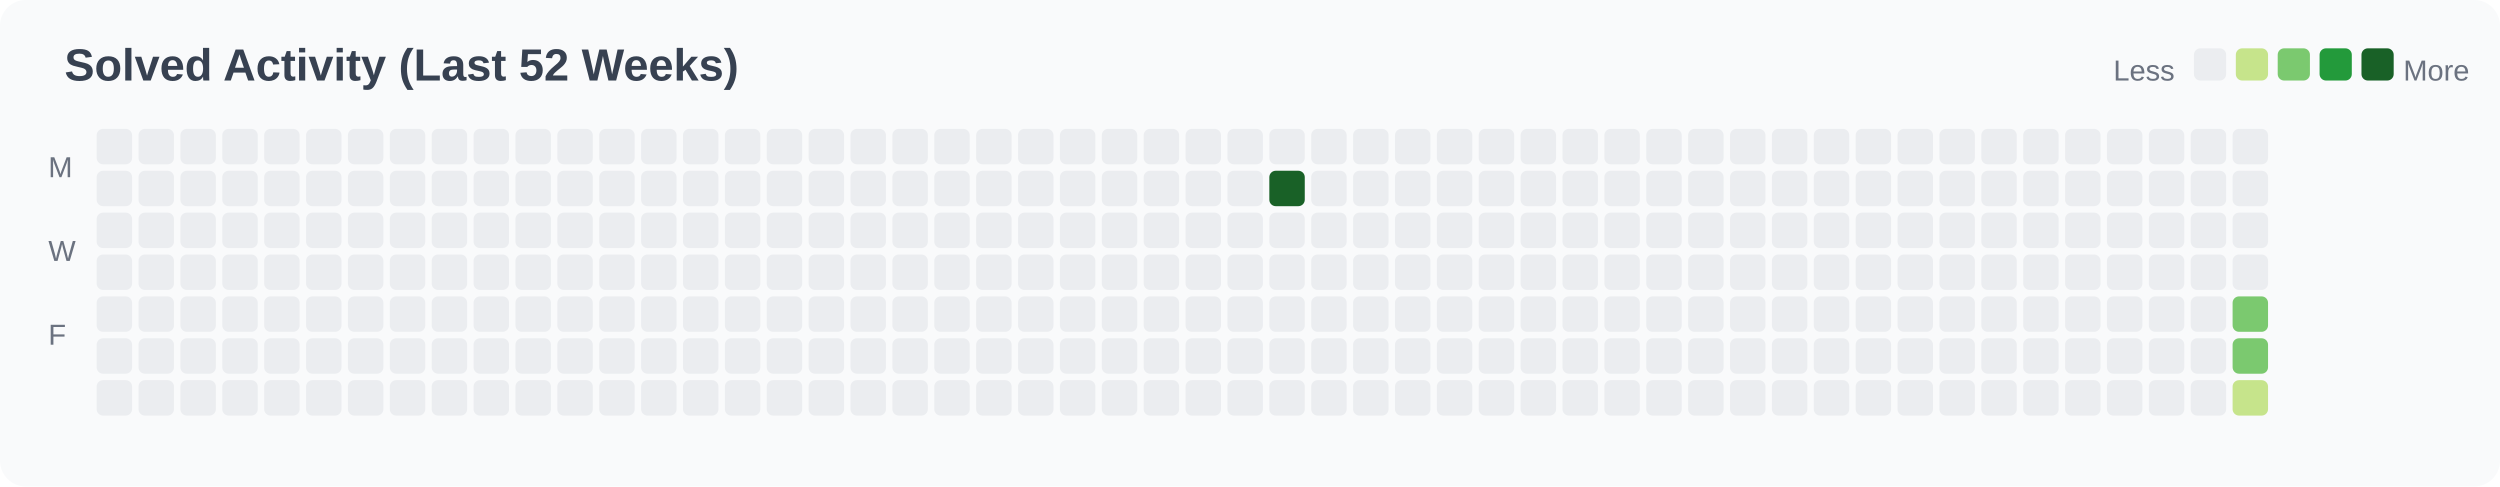
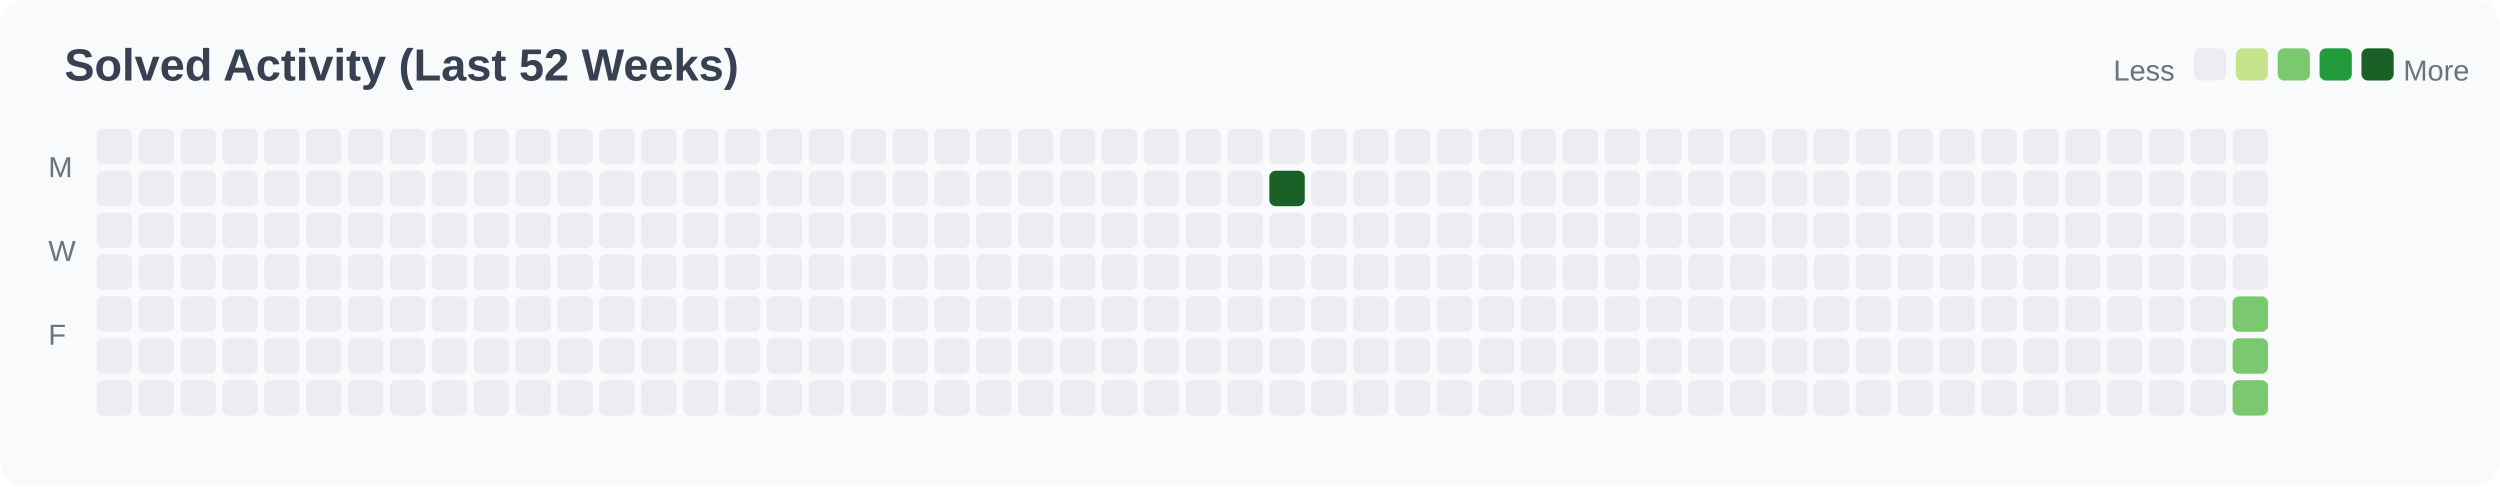
<svg xmlns="http://www.w3.org/2000/svg" width="776" height="151" viewBox="0 0 776 151">
  <style>
    .bg-panel { fill: #f9fafb; }
    .text-primary { fill: #374151; }
    .text-secondary { fill: #6b7280; }
    .activity-0 { fill: #ebedf0; }
    .activity-1 { fill: #c6e48b; }
    .activity-2 { fill: #7bc96f; }
    .activity-3 { fill: #239a3b; }
    .activity-4 { fill: #196127; }

    @media (prefers-color-scheme: dark) {
      .bg-panel { fill: #1f2937; }
      .text-primary { fill: #f9fafb; }
      .text-secondary { fill: #9ca3af; }
      .activity-0 { fill: #374151; }
      .activity-1 { fill: #365314; }
      .activity-2 { fill: #4d7c0f; }
      .activity-3 { fill: #65a30d; }
      .activity-4 { fill: #84cc16; }
    }
  </style>
  <rect width="776" height="151" class="bg-panel" rx="8" />
  <text x="20" y="25" font-family="Arial, sans-serif" font-size="14" font-weight="bold" class="text-primary">
    Solved Activity (Last 52 Weeks)
  </text>
  <text x="15" y="55" font-family="Arial, sans-serif" font-size="9" class="text-secondary">M</text>
  <text x="15" y="81" font-family="Arial, sans-serif" font-size="9" class="text-secondary">W</text>
  <text x="15" y="107" font-family="Arial, sans-serif" font-size="9" class="text-secondary">F</text>
  <rect x="30" y="40" width="11" height="11" class="activity-0" rx="2" />
  <rect x="30" y="53" width="11" height="11" class="activity-0" rx="2" />
  <rect x="30" y="66" width="11" height="11" class="activity-0" rx="2" />
  <rect x="30" y="79" width="11" height="11" class="activity-0" rx="2" />
  <rect x="30" y="92" width="11" height="11" class="activity-0" rx="2" />
  <rect x="30" y="105" width="11" height="11" class="activity-0" rx="2" />
  <rect x="30" y="118" width="11" height="11" class="activity-0" rx="2" />
  <rect x="43" y="40" width="11" height="11" class="activity-0" rx="2" />
  <rect x="43" y="53" width="11" height="11" class="activity-0" rx="2" />
  <rect x="43" y="66" width="11" height="11" class="activity-0" rx="2" />
  <rect x="43" y="79" width="11" height="11" class="activity-0" rx="2" />
  <rect x="43" y="92" width="11" height="11" class="activity-0" rx="2" />
  <rect x="43" y="105" width="11" height="11" class="activity-0" rx="2" />
  <rect x="43" y="118" width="11" height="11" class="activity-0" rx="2" />
  <rect x="56" y="40" width="11" height="11" class="activity-0" rx="2" />
  <rect x="56" y="53" width="11" height="11" class="activity-0" rx="2" />
  <rect x="56" y="66" width="11" height="11" class="activity-0" rx="2" />
  <rect x="56" y="79" width="11" height="11" class="activity-0" rx="2" />
  <rect x="56" y="92" width="11" height="11" class="activity-0" rx="2" />
  <rect x="56" y="105" width="11" height="11" class="activity-0" rx="2" />
  <rect x="56" y="118" width="11" height="11" class="activity-0" rx="2" />
  <rect x="69" y="40" width="11" height="11" class="activity-0" rx="2" />
  <rect x="69" y="53" width="11" height="11" class="activity-0" rx="2" />
  <rect x="69" y="66" width="11" height="11" class="activity-0" rx="2" />
  <rect x="69" y="79" width="11" height="11" class="activity-0" rx="2" />
  <rect x="69" y="92" width="11" height="11" class="activity-0" rx="2" />
  <rect x="69" y="105" width="11" height="11" class="activity-0" rx="2" />
  <rect x="69" y="118" width="11" height="11" class="activity-0" rx="2" />
  <rect x="82" y="40" width="11" height="11" class="activity-0" rx="2" />
  <rect x="82" y="53" width="11" height="11" class="activity-0" rx="2" />
  <rect x="82" y="66" width="11" height="11" class="activity-0" rx="2" />
  <rect x="82" y="79" width="11" height="11" class="activity-0" rx="2" />
  <rect x="82" y="92" width="11" height="11" class="activity-0" rx="2" />
  <rect x="82" y="105" width="11" height="11" class="activity-0" rx="2" />
  <rect x="82" y="118" width="11" height="11" class="activity-0" rx="2" />
  <rect x="95" y="40" width="11" height="11" class="activity-0" rx="2" />
  <rect x="95" y="53" width="11" height="11" class="activity-0" rx="2" />
  <rect x="95" y="66" width="11" height="11" class="activity-0" rx="2" />
  <rect x="95" y="79" width="11" height="11" class="activity-0" rx="2" />
  <rect x="95" y="92" width="11" height="11" class="activity-0" rx="2" />
  <rect x="95" y="105" width="11" height="11" class="activity-0" rx="2" />
  <rect x="95" y="118" width="11" height="11" class="activity-0" rx="2" />
  <rect x="108" y="40" width="11" height="11" class="activity-0" rx="2" />
  <rect x="108" y="53" width="11" height="11" class="activity-0" rx="2" />
  <rect x="108" y="66" width="11" height="11" class="activity-0" rx="2" />
  <rect x="108" y="79" width="11" height="11" class="activity-0" rx="2" />
  <rect x="108" y="92" width="11" height="11" class="activity-0" rx="2" />
  <rect x="108" y="105" width="11" height="11" class="activity-0" rx="2" />
  <rect x="108" y="118" width="11" height="11" class="activity-0" rx="2" />
  <rect x="121" y="40" width="11" height="11" class="activity-0" rx="2" />
  <rect x="121" y="53" width="11" height="11" class="activity-0" rx="2" />
  <rect x="121" y="66" width="11" height="11" class="activity-0" rx="2" />
  <rect x="121" y="79" width="11" height="11" class="activity-0" rx="2" />
  <rect x="121" y="92" width="11" height="11" class="activity-0" rx="2" />
  <rect x="121" y="105" width="11" height="11" class="activity-0" rx="2" />
  <rect x="121" y="118" width="11" height="11" class="activity-0" rx="2" />
  <rect x="134" y="40" width="11" height="11" class="activity-0" rx="2" />
  <rect x="134" y="53" width="11" height="11" class="activity-0" rx="2" />
  <rect x="134" y="66" width="11" height="11" class="activity-0" rx="2" />
  <rect x="134" y="79" width="11" height="11" class="activity-0" rx="2" />
  <rect x="134" y="92" width="11" height="11" class="activity-0" rx="2" />
  <rect x="134" y="105" width="11" height="11" class="activity-0" rx="2" />
  <rect x="134" y="118" width="11" height="11" class="activity-0" rx="2" />
  <rect x="147" y="40" width="11" height="11" class="activity-0" rx="2" />
  <rect x="147" y="53" width="11" height="11" class="activity-0" rx="2" />
  <rect x="147" y="66" width="11" height="11" class="activity-0" rx="2" />
  <rect x="147" y="79" width="11" height="11" class="activity-0" rx="2" />
  <rect x="147" y="92" width="11" height="11" class="activity-0" rx="2" />
  <rect x="147" y="105" width="11" height="11" class="activity-0" rx="2" />
  <rect x="147" y="118" width="11" height="11" class="activity-0" rx="2" />
  <rect x="160" y="40" width="11" height="11" class="activity-0" rx="2" />
  <rect x="160" y="53" width="11" height="11" class="activity-0" rx="2" />
  <rect x="160" y="66" width="11" height="11" class="activity-0" rx="2" />
  <rect x="160" y="79" width="11" height="11" class="activity-0" rx="2" />
  <rect x="160" y="92" width="11" height="11" class="activity-0" rx="2" />
  <rect x="160" y="105" width="11" height="11" class="activity-0" rx="2" />
  <rect x="160" y="118" width="11" height="11" class="activity-0" rx="2" />
  <rect x="173" y="40" width="11" height="11" class="activity-0" rx="2" />
  <rect x="173" y="53" width="11" height="11" class="activity-0" rx="2" />
  <rect x="173" y="66" width="11" height="11" class="activity-0" rx="2" />
  <rect x="173" y="79" width="11" height="11" class="activity-0" rx="2" />
  <rect x="173" y="92" width="11" height="11" class="activity-0" rx="2" />
  <rect x="173" y="105" width="11" height="11" class="activity-0" rx="2" />
  <rect x="173" y="118" width="11" height="11" class="activity-0" rx="2" />
  <rect x="186" y="40" width="11" height="11" class="activity-0" rx="2" />
  <rect x="186" y="53" width="11" height="11" class="activity-0" rx="2" />
  <rect x="186" y="66" width="11" height="11" class="activity-0" rx="2" />
  <rect x="186" y="79" width="11" height="11" class="activity-0" rx="2" />
  <rect x="186" y="92" width="11" height="11" class="activity-0" rx="2" />
  <rect x="186" y="105" width="11" height="11" class="activity-0" rx="2" />
  <rect x="186" y="118" width="11" height="11" class="activity-0" rx="2" />
  <rect x="199" y="40" width="11" height="11" class="activity-0" rx="2" />
  <rect x="199" y="53" width="11" height="11" class="activity-0" rx="2" />
  <rect x="199" y="66" width="11" height="11" class="activity-0" rx="2" />
  <rect x="199" y="79" width="11" height="11" class="activity-0" rx="2" />
  <rect x="199" y="92" width="11" height="11" class="activity-0" rx="2" />
  <rect x="199" y="105" width="11" height="11" class="activity-0" rx="2" />
  <rect x="199" y="118" width="11" height="11" class="activity-0" rx="2" />
  <rect x="212" y="40" width="11" height="11" class="activity-0" rx="2" />
  <rect x="212" y="53" width="11" height="11" class="activity-0" rx="2" />
  <rect x="212" y="66" width="11" height="11" class="activity-0" rx="2" />
  <rect x="212" y="79" width="11" height="11" class="activity-0" rx="2" />
  <rect x="212" y="92" width="11" height="11" class="activity-0" rx="2" />
  <rect x="212" y="105" width="11" height="11" class="activity-0" rx="2" />
  <rect x="212" y="118" width="11" height="11" class="activity-0" rx="2" />
  <rect x="225" y="40" width="11" height="11" class="activity-0" rx="2" />
  <rect x="225" y="53" width="11" height="11" class="activity-0" rx="2" />
  <rect x="225" y="66" width="11" height="11" class="activity-0" rx="2" />
  <rect x="225" y="79" width="11" height="11" class="activity-0" rx="2" />
  <rect x="225" y="92" width="11" height="11" class="activity-0" rx="2" />
  <rect x="225" y="105" width="11" height="11" class="activity-0" rx="2" />
  <rect x="225" y="118" width="11" height="11" class="activity-0" rx="2" />
  <rect x="238" y="40" width="11" height="11" class="activity-0" rx="2" />
  <rect x="238" y="53" width="11" height="11" class="activity-0" rx="2" />
  <rect x="238" y="66" width="11" height="11" class="activity-0" rx="2" />
  <rect x="238" y="79" width="11" height="11" class="activity-0" rx="2" />
  <rect x="238" y="92" width="11" height="11" class="activity-0" rx="2" />
  <rect x="238" y="105" width="11" height="11" class="activity-0" rx="2" />
  <rect x="238" y="118" width="11" height="11" class="activity-0" rx="2" />
  <rect x="251" y="40" width="11" height="11" class="activity-0" rx="2" />
  <rect x="251" y="53" width="11" height="11" class="activity-0" rx="2" />
  <rect x="251" y="66" width="11" height="11" class="activity-0" rx="2" />
  <rect x="251" y="79" width="11" height="11" class="activity-0" rx="2" />
  <rect x="251" y="92" width="11" height="11" class="activity-0" rx="2" />
  <rect x="251" y="105" width="11" height="11" class="activity-0" rx="2" />
  <rect x="251" y="118" width="11" height="11" class="activity-0" rx="2" />
  <rect x="264" y="40" width="11" height="11" class="activity-0" rx="2" />
  <rect x="264" y="53" width="11" height="11" class="activity-0" rx="2" />
  <rect x="264" y="66" width="11" height="11" class="activity-0" rx="2" />
  <rect x="264" y="79" width="11" height="11" class="activity-0" rx="2" />
  <rect x="264" y="92" width="11" height="11" class="activity-0" rx="2" />
  <rect x="264" y="105" width="11" height="11" class="activity-0" rx="2" />
  <rect x="264" y="118" width="11" height="11" class="activity-0" rx="2" />
  <rect x="277" y="40" width="11" height="11" class="activity-0" rx="2" />
  <rect x="277" y="53" width="11" height="11" class="activity-0" rx="2" />
  <rect x="277" y="66" width="11" height="11" class="activity-0" rx="2" />
  <rect x="277" y="79" width="11" height="11" class="activity-0" rx="2" />
  <rect x="277" y="92" width="11" height="11" class="activity-0" rx="2" />
  <rect x="277" y="105" width="11" height="11" class="activity-0" rx="2" />
  <rect x="277" y="118" width="11" height="11" class="activity-0" rx="2" />
  <rect x="290" y="40" width="11" height="11" class="activity-0" rx="2" />
  <rect x="290" y="53" width="11" height="11" class="activity-0" rx="2" />
  <rect x="290" y="66" width="11" height="11" class="activity-0" rx="2" />
  <rect x="290" y="79" width="11" height="11" class="activity-0" rx="2" />
  <rect x="290" y="92" width="11" height="11" class="activity-0" rx="2" />
  <rect x="290" y="105" width="11" height="11" class="activity-0" rx="2" />
  <rect x="290" y="118" width="11" height="11" class="activity-0" rx="2" />
  <rect x="303" y="40" width="11" height="11" class="activity-0" rx="2" />
  <rect x="303" y="53" width="11" height="11" class="activity-0" rx="2" />
  <rect x="303" y="66" width="11" height="11" class="activity-0" rx="2" />
  <rect x="303" y="79" width="11" height="11" class="activity-0" rx="2" />
  <rect x="303" y="92" width="11" height="11" class="activity-0" rx="2" />
  <rect x="303" y="105" width="11" height="11" class="activity-0" rx="2" />
  <rect x="303" y="118" width="11" height="11" class="activity-0" rx="2" />
  <rect x="316" y="40" width="11" height="11" class="activity-0" rx="2" />
  <rect x="316" y="53" width="11" height="11" class="activity-0" rx="2" />
  <rect x="316" y="66" width="11" height="11" class="activity-0" rx="2" />
  <rect x="316" y="79" width="11" height="11" class="activity-0" rx="2" />
  <rect x="316" y="92" width="11" height="11" class="activity-0" rx="2" />
  <rect x="316" y="105" width="11" height="11" class="activity-0" rx="2" />
  <rect x="316" y="118" width="11" height="11" class="activity-0" rx="2" />
  <rect x="329" y="40" width="11" height="11" class="activity-0" rx="2" />
  <rect x="329" y="53" width="11" height="11" class="activity-0" rx="2" />
  <rect x="329" y="66" width="11" height="11" class="activity-0" rx="2" />
  <rect x="329" y="79" width="11" height="11" class="activity-0" rx="2" />
  <rect x="329" y="92" width="11" height="11" class="activity-0" rx="2" />
  <rect x="329" y="105" width="11" height="11" class="activity-0" rx="2" />
  <rect x="329" y="118" width="11" height="11" class="activity-0" rx="2" />
  <rect x="342" y="40" width="11" height="11" class="activity-0" rx="2" />
  <rect x="342" y="53" width="11" height="11" class="activity-0" rx="2" />
  <rect x="342" y="66" width="11" height="11" class="activity-0" rx="2" />
  <rect x="342" y="79" width="11" height="11" class="activity-0" rx="2" />
  <rect x="342" y="92" width="11" height="11" class="activity-0" rx="2" />
  <rect x="342" y="105" width="11" height="11" class="activity-0" rx="2" />
  <rect x="342" y="118" width="11" height="11" class="activity-0" rx="2" />
  <rect x="355" y="40" width="11" height="11" class="activity-0" rx="2" />
  <rect x="355" y="53" width="11" height="11" class="activity-0" rx="2" />
  <rect x="355" y="66" width="11" height="11" class="activity-0" rx="2" />
  <rect x="355" y="79" width="11" height="11" class="activity-0" rx="2" />
  <rect x="355" y="92" width="11" height="11" class="activity-0" rx="2" />
  <rect x="355" y="105" width="11" height="11" class="activity-0" rx="2" />
  <rect x="355" y="118" width="11" height="11" class="activity-0" rx="2" />
  <rect x="368" y="40" width="11" height="11" class="activity-0" rx="2" />
  <rect x="368" y="53" width="11" height="11" class="activity-0" rx="2" />
  <rect x="368" y="66" width="11" height="11" class="activity-0" rx="2" />
  <rect x="368" y="79" width="11" height="11" class="activity-0" rx="2" />
  <rect x="368" y="92" width="11" height="11" class="activity-0" rx="2" />
  <rect x="368" y="105" width="11" height="11" class="activity-0" rx="2" />
  <rect x="368" y="118" width="11" height="11" class="activity-0" rx="2" />
  <rect x="381" y="40" width="11" height="11" class="activity-0" rx="2" />
  <rect x="381" y="53" width="11" height="11" class="activity-0" rx="2" />
  <rect x="381" y="66" width="11" height="11" class="activity-0" rx="2" />
  <rect x="381" y="79" width="11" height="11" class="activity-0" rx="2" />
  <rect x="381" y="92" width="11" height="11" class="activity-0" rx="2" />
  <rect x="381" y="105" width="11" height="11" class="activity-0" rx="2" />
  <rect x="381" y="118" width="11" height="11" class="activity-0" rx="2" />
  <rect x="394" y="40" width="11" height="11" class="activity-0" rx="2" />
  <rect x="394" y="53" width="11" height="11" class="activity-4" rx="2" />
  <rect x="394" y="66" width="11" height="11" class="activity-0" rx="2" />
  <rect x="394" y="79" width="11" height="11" class="activity-0" rx="2" />
  <rect x="394" y="92" width="11" height="11" class="activity-0" rx="2" />
  <rect x="394" y="105" width="11" height="11" class="activity-0" rx="2" />
  <rect x="394" y="118" width="11" height="11" class="activity-0" rx="2" />
  <rect x="407" y="40" width="11" height="11" class="activity-0" rx="2" />
  <rect x="407" y="53" width="11" height="11" class="activity-0" rx="2" />
  <rect x="407" y="66" width="11" height="11" class="activity-0" rx="2" />
  <rect x="407" y="79" width="11" height="11" class="activity-0" rx="2" />
  <rect x="407" y="92" width="11" height="11" class="activity-0" rx="2" />
  <rect x="407" y="105" width="11" height="11" class="activity-0" rx="2" />
  <rect x="407" y="118" width="11" height="11" class="activity-0" rx="2" />
  <rect x="420" y="40" width="11" height="11" class="activity-0" rx="2" />
  <rect x="420" y="53" width="11" height="11" class="activity-0" rx="2" />
  <rect x="420" y="66" width="11" height="11" class="activity-0" rx="2" />
  <rect x="420" y="79" width="11" height="11" class="activity-0" rx="2" />
  <rect x="420" y="92" width="11" height="11" class="activity-0" rx="2" />
  <rect x="420" y="105" width="11" height="11" class="activity-0" rx="2" />
  <rect x="420" y="118" width="11" height="11" class="activity-0" rx="2" />
  <rect x="433" y="40" width="11" height="11" class="activity-0" rx="2" />
  <rect x="433" y="53" width="11" height="11" class="activity-0" rx="2" />
  <rect x="433" y="66" width="11" height="11" class="activity-0" rx="2" />
  <rect x="433" y="79" width="11" height="11" class="activity-0" rx="2" />
  <rect x="433" y="92" width="11" height="11" class="activity-0" rx="2" />
  <rect x="433" y="105" width="11" height="11" class="activity-0" rx="2" />
  <rect x="433" y="118" width="11" height="11" class="activity-0" rx="2" />
  <rect x="446" y="40" width="11" height="11" class="activity-0" rx="2" />
  <rect x="446" y="53" width="11" height="11" class="activity-0" rx="2" />
  <rect x="446" y="66" width="11" height="11" class="activity-0" rx="2" />
  <rect x="446" y="79" width="11" height="11" class="activity-0" rx="2" />
  <rect x="446" y="92" width="11" height="11" class="activity-0" rx="2" />
  <rect x="446" y="105" width="11" height="11" class="activity-0" rx="2" />
  <rect x="446" y="118" width="11" height="11" class="activity-0" rx="2" />
  <rect x="459" y="40" width="11" height="11" class="activity-0" rx="2" />
  <rect x="459" y="53" width="11" height="11" class="activity-0" rx="2" />
  <rect x="459" y="66" width="11" height="11" class="activity-0" rx="2" />
  <rect x="459" y="79" width="11" height="11" class="activity-0" rx="2" />
  <rect x="459" y="92" width="11" height="11" class="activity-0" rx="2" />
  <rect x="459" y="105" width="11" height="11" class="activity-0" rx="2" />
  <rect x="459" y="118" width="11" height="11" class="activity-0" rx="2" />
  <rect x="472" y="40" width="11" height="11" class="activity-0" rx="2" />
  <rect x="472" y="53" width="11" height="11" class="activity-0" rx="2" />
  <rect x="472" y="66" width="11" height="11" class="activity-0" rx="2" />
  <rect x="472" y="79" width="11" height="11" class="activity-0" rx="2" />
  <rect x="472" y="92" width="11" height="11" class="activity-0" rx="2" />
  <rect x="472" y="105" width="11" height="11" class="activity-0" rx="2" />
  <rect x="472" y="118" width="11" height="11" class="activity-0" rx="2" />
  <rect x="485" y="40" width="11" height="11" class="activity-0" rx="2" />
  <rect x="485" y="53" width="11" height="11" class="activity-0" rx="2" />
  <rect x="485" y="66" width="11" height="11" class="activity-0" rx="2" />
  <rect x="485" y="79" width="11" height="11" class="activity-0" rx="2" />
  <rect x="485" y="92" width="11" height="11" class="activity-0" rx="2" />
  <rect x="485" y="105" width="11" height="11" class="activity-0" rx="2" />
  <rect x="485" y="118" width="11" height="11" class="activity-0" rx="2" />
  <rect x="498" y="40" width="11" height="11" class="activity-0" rx="2" />
  <rect x="498" y="53" width="11" height="11" class="activity-0" rx="2" />
  <rect x="498" y="66" width="11" height="11" class="activity-0" rx="2" />
  <rect x="498" y="79" width="11" height="11" class="activity-0" rx="2" />
  <rect x="498" y="92" width="11" height="11" class="activity-0" rx="2" />
  <rect x="498" y="105" width="11" height="11" class="activity-0" rx="2" />
  <rect x="498" y="118" width="11" height="11" class="activity-0" rx="2" />
  <rect x="511" y="40" width="11" height="11" class="activity-0" rx="2" />
  <rect x="511" y="53" width="11" height="11" class="activity-0" rx="2" />
  <rect x="511" y="66" width="11" height="11" class="activity-0" rx="2" />
  <rect x="511" y="79" width="11" height="11" class="activity-0" rx="2" />
  <rect x="511" y="92" width="11" height="11" class="activity-0" rx="2" />
  <rect x="511" y="105" width="11" height="11" class="activity-0" rx="2" />
  <rect x="511" y="118" width="11" height="11" class="activity-0" rx="2" />
  <rect x="524" y="40" width="11" height="11" class="activity-0" rx="2" />
  <rect x="524" y="53" width="11" height="11" class="activity-0" rx="2" />
  <rect x="524" y="66" width="11" height="11" class="activity-0" rx="2" />
  <rect x="524" y="79" width="11" height="11" class="activity-0" rx="2" />
  <rect x="524" y="92" width="11" height="11" class="activity-0" rx="2" />
  <rect x="524" y="105" width="11" height="11" class="activity-0" rx="2" />
  <rect x="524" y="118" width="11" height="11" class="activity-0" rx="2" />
  <rect x="537" y="40" width="11" height="11" class="activity-0" rx="2" />
  <rect x="537" y="53" width="11" height="11" class="activity-0" rx="2" />
  <rect x="537" y="66" width="11" height="11" class="activity-0" rx="2" />
  <rect x="537" y="79" width="11" height="11" class="activity-0" rx="2" />
  <rect x="537" y="92" width="11" height="11" class="activity-0" rx="2" />
  <rect x="537" y="105" width="11" height="11" class="activity-0" rx="2" />
  <rect x="537" y="118" width="11" height="11" class="activity-0" rx="2" />
  <rect x="550" y="40" width="11" height="11" class="activity-0" rx="2" />
  <rect x="550" y="53" width="11" height="11" class="activity-0" rx="2" />
  <rect x="550" y="66" width="11" height="11" class="activity-0" rx="2" />
  <rect x="550" y="79" width="11" height="11" class="activity-0" rx="2" />
  <rect x="550" y="92" width="11" height="11" class="activity-0" rx="2" />
  <rect x="550" y="105" width="11" height="11" class="activity-0" rx="2" />
  <rect x="550" y="118" width="11" height="11" class="activity-0" rx="2" />
  <rect x="563" y="40" width="11" height="11" class="activity-0" rx="2" />
  <rect x="563" y="53" width="11" height="11" class="activity-0" rx="2" />
  <rect x="563" y="66" width="11" height="11" class="activity-0" rx="2" />
  <rect x="563" y="79" width="11" height="11" class="activity-0" rx="2" />
  <rect x="563" y="92" width="11" height="11" class="activity-0" rx="2" />
  <rect x="563" y="105" width="11" height="11" class="activity-0" rx="2" />
  <rect x="563" y="118" width="11" height="11" class="activity-0" rx="2" />
  <rect x="576" y="40" width="11" height="11" class="activity-0" rx="2" />
  <rect x="576" y="53" width="11" height="11" class="activity-0" rx="2" />
  <rect x="576" y="66" width="11" height="11" class="activity-0" rx="2" />
  <rect x="576" y="79" width="11" height="11" class="activity-0" rx="2" />
  <rect x="576" y="92" width="11" height="11" class="activity-0" rx="2" />
  <rect x="576" y="105" width="11" height="11" class="activity-0" rx="2" />
  <rect x="576" y="118" width="11" height="11" class="activity-0" rx="2" />
  <rect x="589" y="40" width="11" height="11" class="activity-0" rx="2" />
  <rect x="589" y="53" width="11" height="11" class="activity-0" rx="2" />
  <rect x="589" y="66" width="11" height="11" class="activity-0" rx="2" />
  <rect x="589" y="79" width="11" height="11" class="activity-0" rx="2" />
  <rect x="589" y="92" width="11" height="11" class="activity-0" rx="2" />
  <rect x="589" y="105" width="11" height="11" class="activity-0" rx="2" />
  <rect x="589" y="118" width="11" height="11" class="activity-0" rx="2" />
  <rect x="602" y="40" width="11" height="11" class="activity-0" rx="2" />
  <rect x="602" y="53" width="11" height="11" class="activity-0" rx="2" />
  <rect x="602" y="66" width="11" height="11" class="activity-0" rx="2" />
  <rect x="602" y="79" width="11" height="11" class="activity-0" rx="2" />
  <rect x="602" y="92" width="11" height="11" class="activity-0" rx="2" />
  <rect x="602" y="105" width="11" height="11" class="activity-0" rx="2" />
  <rect x="602" y="118" width="11" height="11" class="activity-0" rx="2" />
  <rect x="615" y="40" width="11" height="11" class="activity-0" rx="2" />
  <rect x="615" y="53" width="11" height="11" class="activity-0" rx="2" />
  <rect x="615" y="66" width="11" height="11" class="activity-0" rx="2" />
  <rect x="615" y="79" width="11" height="11" class="activity-0" rx="2" />
  <rect x="615" y="92" width="11" height="11" class="activity-0" rx="2" />
  <rect x="615" y="105" width="11" height="11" class="activity-0" rx="2" />
  <rect x="615" y="118" width="11" height="11" class="activity-0" rx="2" />
  <rect x="628" y="40" width="11" height="11" class="activity-0" rx="2" />
  <rect x="628" y="53" width="11" height="11" class="activity-0" rx="2" />
  <rect x="628" y="66" width="11" height="11" class="activity-0" rx="2" />
  <rect x="628" y="79" width="11" height="11" class="activity-0" rx="2" />
  <rect x="628" y="92" width="11" height="11" class="activity-0" rx="2" />
  <rect x="628" y="105" width="11" height="11" class="activity-0" rx="2" />
  <rect x="628" y="118" width="11" height="11" class="activity-0" rx="2" />
  <rect x="641" y="40" width="11" height="11" class="activity-0" rx="2" />
  <rect x="641" y="53" width="11" height="11" class="activity-0" rx="2" />
  <rect x="641" y="66" width="11" height="11" class="activity-0" rx="2" />
  <rect x="641" y="79" width="11" height="11" class="activity-0" rx="2" />
  <rect x="641" y="92" width="11" height="11" class="activity-0" rx="2" />
  <rect x="641" y="105" width="11" height="11" class="activity-0" rx="2" />
  <rect x="641" y="118" width="11" height="11" class="activity-0" rx="2" />
  <rect x="654" y="40" width="11" height="11" class="activity-0" rx="2" />
  <rect x="654" y="53" width="11" height="11" class="activity-0" rx="2" />
  <rect x="654" y="66" width="11" height="11" class="activity-0" rx="2" />
  <rect x="654" y="79" width="11" height="11" class="activity-0" rx="2" />
  <rect x="654" y="92" width="11" height="11" class="activity-0" rx="2" />
  <rect x="654" y="105" width="11" height="11" class="activity-0" rx="2" />
  <rect x="654" y="118" width="11" height="11" class="activity-0" rx="2" />
  <rect x="667" y="40" width="11" height="11" class="activity-0" rx="2" />
  <rect x="667" y="53" width="11" height="11" class="activity-0" rx="2" />
  <rect x="667" y="66" width="11" height="11" class="activity-0" rx="2" />
  <rect x="667" y="79" width="11" height="11" class="activity-0" rx="2" />
  <rect x="667" y="92" width="11" height="11" class="activity-0" rx="2" />
  <rect x="667" y="105" width="11" height="11" class="activity-0" rx="2" />
  <rect x="667" y="118" width="11" height="11" class="activity-0" rx="2" />
  <rect x="680" y="40" width="11" height="11" class="activity-0" rx="2" />
  <rect x="680" y="53" width="11" height="11" class="activity-0" rx="2" />
  <rect x="680" y="66" width="11" height="11" class="activity-0" rx="2" />
  <rect x="680" y="79" width="11" height="11" class="activity-0" rx="2" />
  <rect x="680" y="92" width="11" height="11" class="activity-0" rx="2" />
  <rect x="680" y="105" width="11" height="11" class="activity-0" rx="2" />
  <rect x="680" y="118" width="11" height="11" class="activity-0" rx="2" />
  <rect x="693" y="40" width="11" height="11" class="activity-0" rx="2" />
  <rect x="693" y="53" width="11" height="11" class="activity-0" rx="2" />
  <rect x="693" y="66" width="11" height="11" class="activity-0" rx="2" />
  <rect x="693" y="79" width="11" height="11" class="activity-0" rx="2" />
  <rect x="693" y="92" width="11" height="11" class="activity-2" rx="2" />
  <rect x="693" y="105" width="11" height="11" class="activity-2" rx="2" />
-   <rect x="693" y="118" width="11" height="11" class="activity-1" rx="2" />
+   <rect x="693" y="118" width="11" height="11" class="activity-2" rx="2" />
  <text x="656" y="25" font-family="Arial, sans-serif" font-size="9" class="text-secondary">Less</text>
  <rect x="681" y="15" width="10" height="10" class="activity-0" rx="2" />
  <rect x="694" y="15" width="10" height="10" class="activity-1" rx="2" />
  <rect x="707" y="15" width="10" height="10" class="activity-2" rx="2" />
  <rect x="720" y="15" width="10" height="10" class="activity-3" rx="2" />
  <rect x="733" y="15" width="10" height="10" class="activity-4" rx="2" />
  <text x="746" y="25" font-family="Arial, sans-serif" font-size="9" class="text-secondary">More</text>
</svg>
